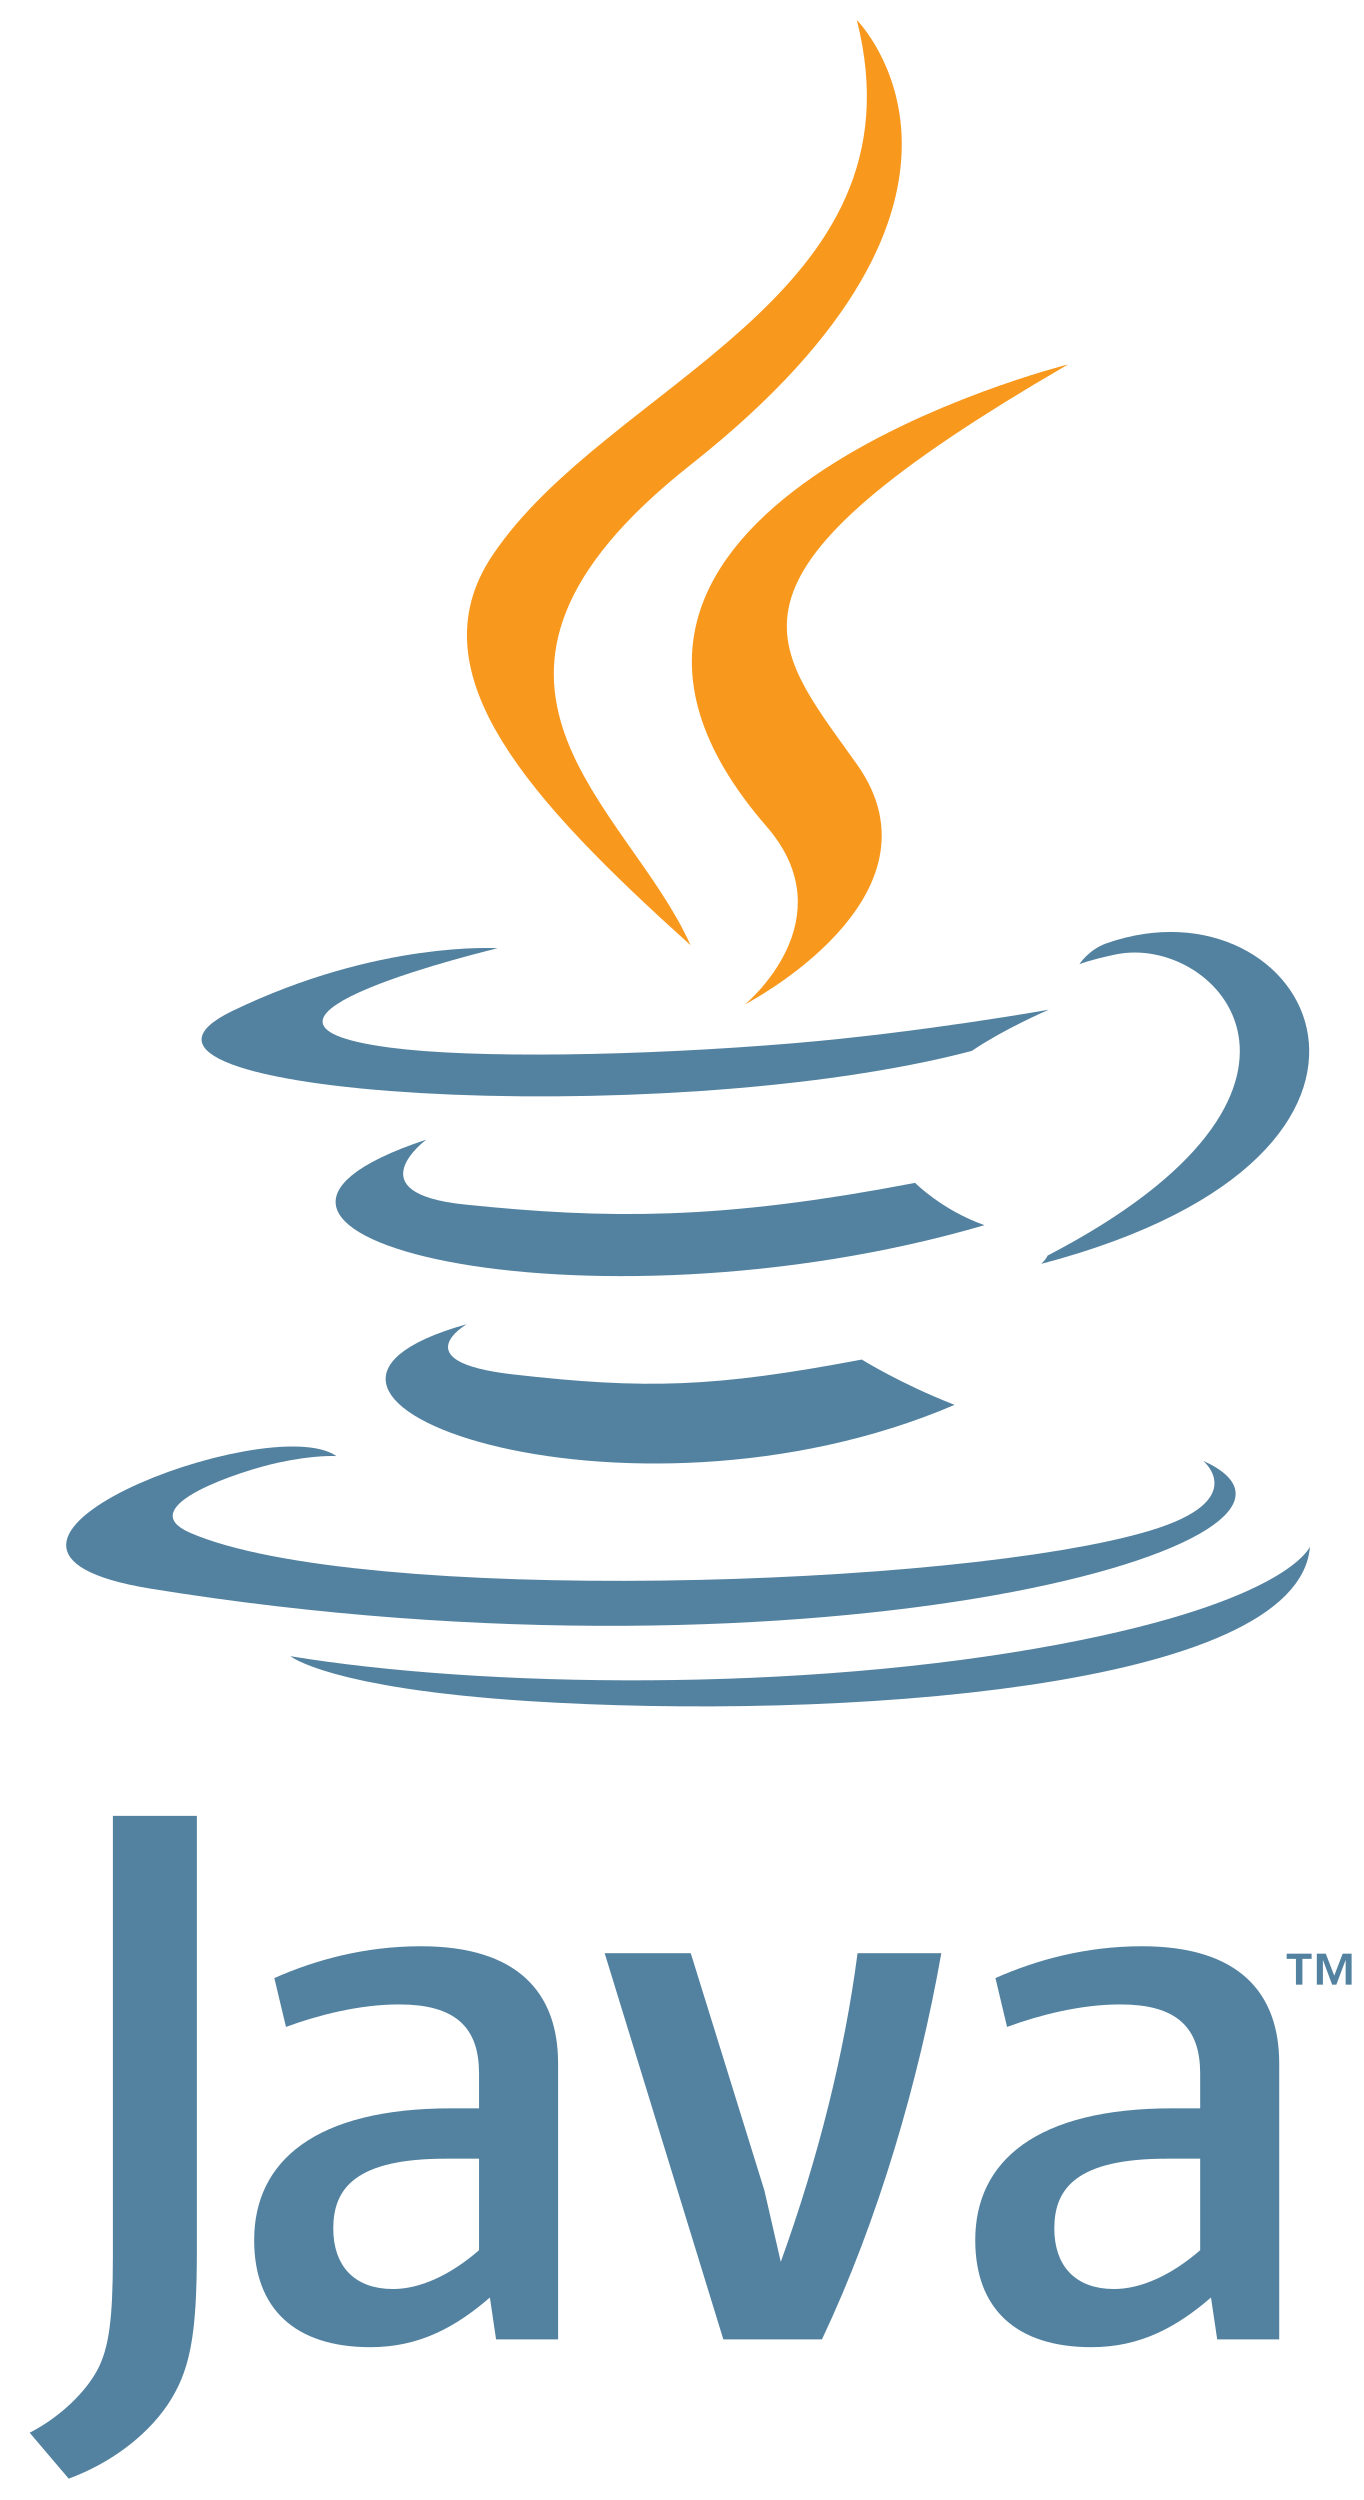
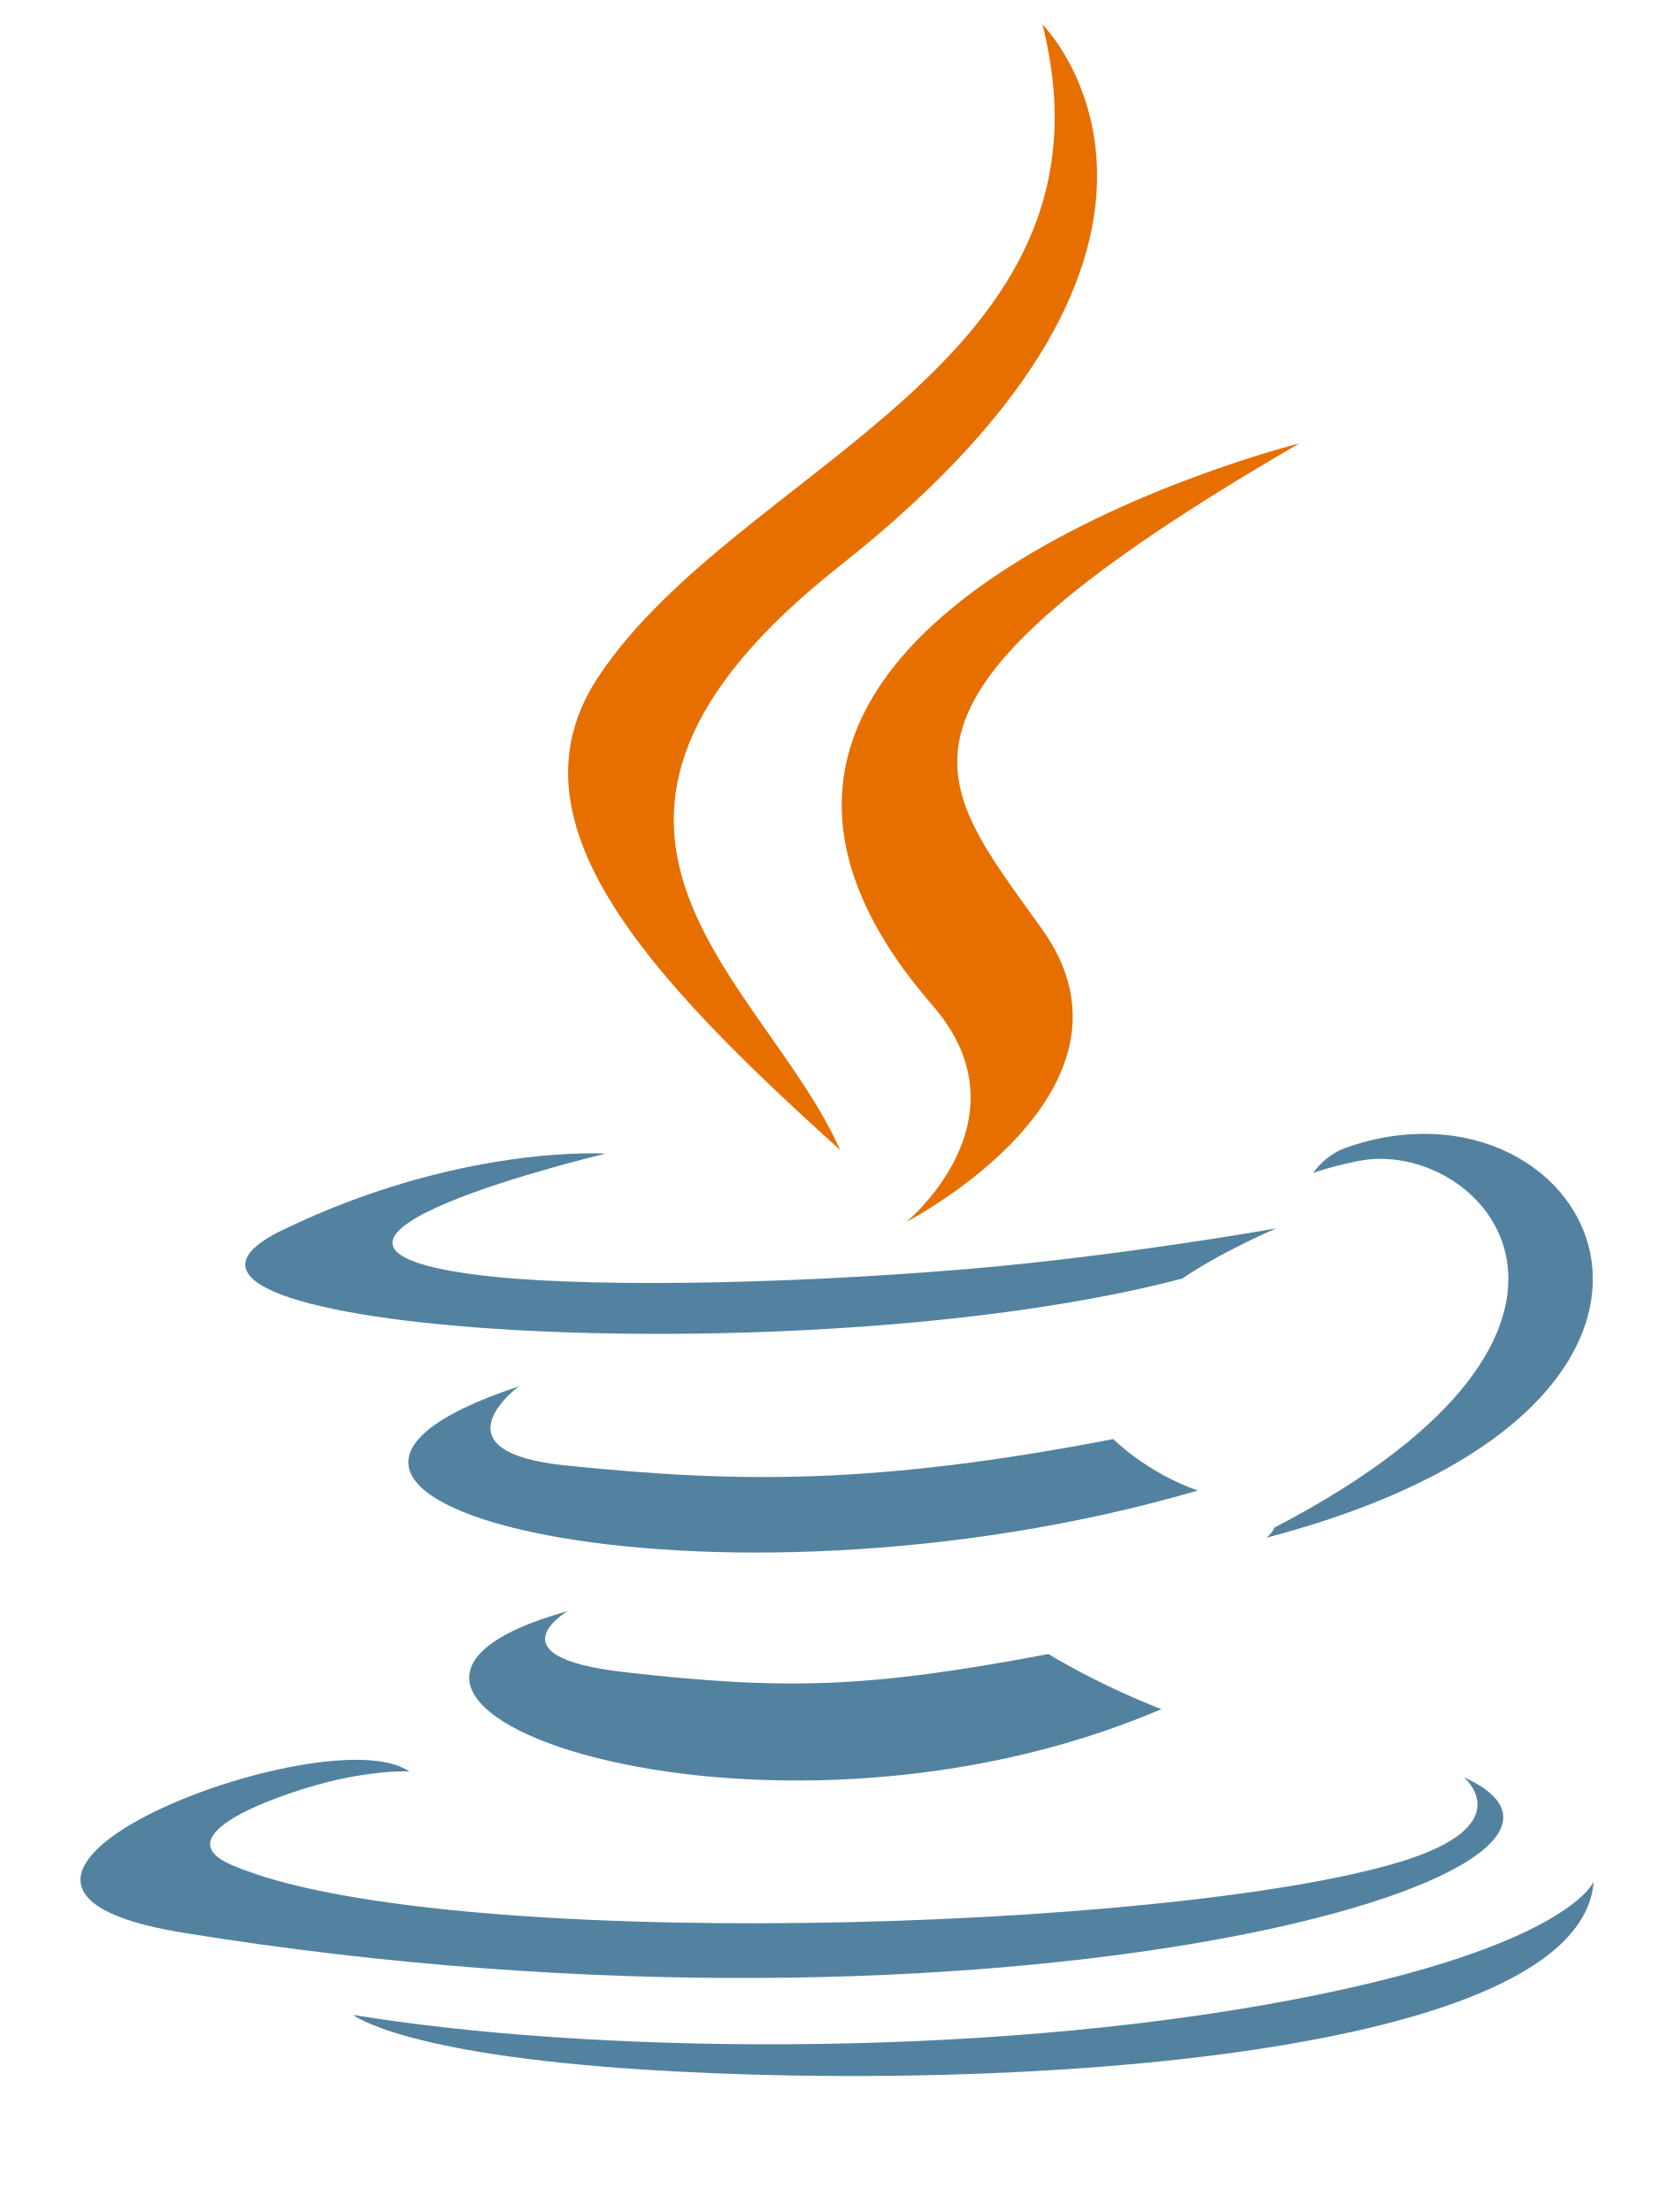
- <svg xmlns="http://www.w3.org/2000/svg" version="1.1" id="Layer_1" x="0px" y="0px" width="300px" height="550px" viewBox="0 0 300 550" style="enable-background:new 0 0 300 550;" xml:space="preserve">
-   <path style="fill:#5382A1;" d="M285.104,430.945h-2.038v-1.14h5.486v1.14h-2.024v5.688h-1.424V430.945z M296.046,431.242h-0.032  l-2.019,5.392h-0.924l-2.006-5.392h-0.025v5.392h-1.342v-6.828h1.975l1.86,4.835l1.854-4.835h1.968v6.828h-1.31V431.242z" />
+ <svg xmlns="http://www.w3.org/2000/svg" version="1.1" id="Layer_1" x="0px" y="0px" width="300px" height="400px" viewBox="0 0 300 400" style="enable-background:new 0 0 300 550;" xml:space="preserve">
  <path style="fill:#5382A1;" d="M102.681,291.324c0,0-14.178,8.245,10.09,11.035c29.4,3.354,44.426,2.873,76.825-3.259  c0,0,8.518,5.341,20.414,9.967C137.38,340.195,45.634,307.264,102.681,291.324" />
  <path style="fill:#5382A1;" d="M93.806,250.704c0,0-15.902,11.771,8.384,14.283c31.406,3.24,56.208,3.505,99.125-4.759  c0,0,5.936,6.018,15.27,9.309C128.771,295.215,30.962,271.562,93.806,250.704" />
-   <path style="fill:#F8981D;" d="M168.625,181.799c17.896,20.604-4.702,39.145-4.702,39.145s45.441-23.458,24.572-52.833  c-19.491-27.394-34.438-41.005,46.479-87.934C234.974,80.177,107.961,111.899,168.625,181.799" />
+   <path style="fill:#E76F00;" d="M168.625,181.799c17.896,20.604-4.702,39.145-4.702,39.145s45.441-23.458,24.572-52.833  c-19.491-27.394-34.438-41.005,46.479-87.934C234.974,80.177,107.961,111.899,168.625,181.799" />
  <path style="fill:#5382A1;" d="M264.684,321.369c0,0,10.492,8.645-11.555,15.333c-41.923,12.7-174.488,16.535-211.314,0.506  c-13.238-5.759,11.587-13.751,19.396-15.428c8.144-1.766,12.798-1.437,12.798-1.437c-14.722-10.371-95.157,20.364-40.857,29.166  C181.236,373.524,303.095,338.695,264.684,321.369" />
  <path style="fill:#5382A1;" d="M109.499,208.617c0,0-67.431,16.016-23.879,21.832c18.389,2.462,55.047,1.905,89.193-0.956  c27.906-2.354,55.927-7.359,55.927-7.359s-9.84,4.214-16.959,9.075c-68.475,18.009-200.756,9.631-162.674-8.79  C83.313,206.851,109.499,208.617,109.499,208.617" />
  <path style="fill:#5382A1;" d="M230.462,276.231c69.608-36.171,37.424-70.931,14.96-66.248c-5.506,1.146-7.961,2.139-7.961,2.139  s2.044-3.202,5.948-4.588c44.441-15.624,78.619,46.081-14.346,70.52C229.063,278.055,230.14,277.092,230.462,276.231" />
-   <path style="fill:#F8981D;" d="M188.495,4.399c0,0,38.55,38.563-36.563,97.862c-60.233,47.568-13.735,74.69-0.025,105.678  c-35.159-31.722-60.961-59.647-43.651-85.637C133.663,84.151,204.049,65.654,188.495,4.399" />
+   <path style="fill:#E76F00;" d="M188.495,4.399c0,0,38.55,38.563-36.563,97.862c-60.233,47.568-13.735,74.69-0.025,105.678  c-35.159-31.722-60.961-59.647-43.651-85.637C133.663,84.151,204.049,65.654,188.495,4.399" />
  <path style="fill:#5382A1;" d="M116.339,374.246c66.815,4.277,169.417-2.373,171.847-33.988c0,0-4.671,11.985-55.219,21.503  c-57.028,10.732-127.364,9.479-169.081,2.601C63.887,364.361,72.426,371.43,116.339,374.246" />
-   <path style="fill:#5382A1;" d="M105.389,495.048c-6.303,5.467-12.96,8.536-18.934,8.536c-8.527,0-13.134-5.113-13.134-13.314  c0-8.871,4.936-15.357,24.739-15.357h7.328V495.048 M122.781,514.671v-60.742c0-15.517-8.85-25.756-30.188-25.756  c-12.457,0-23.369,3.076-32.238,6.999l2.56,10.752c6.983-2.563,16.022-4.949,24.894-4.949c12.292,0,17.58,4.949,17.58,15.181v7.677  h-6.135c-29.865,0-43.337,11.593-43.337,28.994c0,15.017,8.878,23.553,25.594,23.553c10.745,0,18.766-4.436,26.264-10.928  l1.361,9.22H122.781z" />
-   <path style="fill:#5382A1;" d="M180.825,514.671h-21.692l-26.106-84.96h18.943l16.199,52.2l3.601,15.699  c8.195-22.698,13.991-45.726,16.89-67.899h18.427C202.15,457.688,193.266,488.396,180.825,514.671" />
-   <path style="fill:#5382A1;" d="M264.038,495.048c-6.315,5.467-12.984,8.536-18.958,8.536c-8.512,0-13.131-5.113-13.131-13.314  c0-8.871,4.948-15.357,24.749-15.357h7.34V495.048 M281.428,514.671v-60.742c0-15.517-8.872-25.756-30.185-25.756  c-12.466,0-23.382,3.076-32.247,6.999l2.556,10.752c6.986-2.563,16.042-4.949,24.907-4.949c12.283,0,17.579,4.949,17.579,15.181  v7.677h-6.145c-29.874,0-43.34,11.593-43.34,28.994c0,15.017,8.871,23.553,25.584,23.553c10.751,0,18.769-4.436,26.28-10.928  l1.366,9.22H281.428z" />
-   <path style="fill:#5382A1;" d="M36.847,529.099c-4.958,7.239-12.966,12.966-21.733,16.206l-8.587-10.105  c6.673-3.424,12.396-8.954,15.055-14.105c2.3-4.581,3.252-10.485,3.252-24.604v-96.995h18.478v95.666  C43.311,514.038,41.802,521.663,36.847,529.099" />
</svg>
